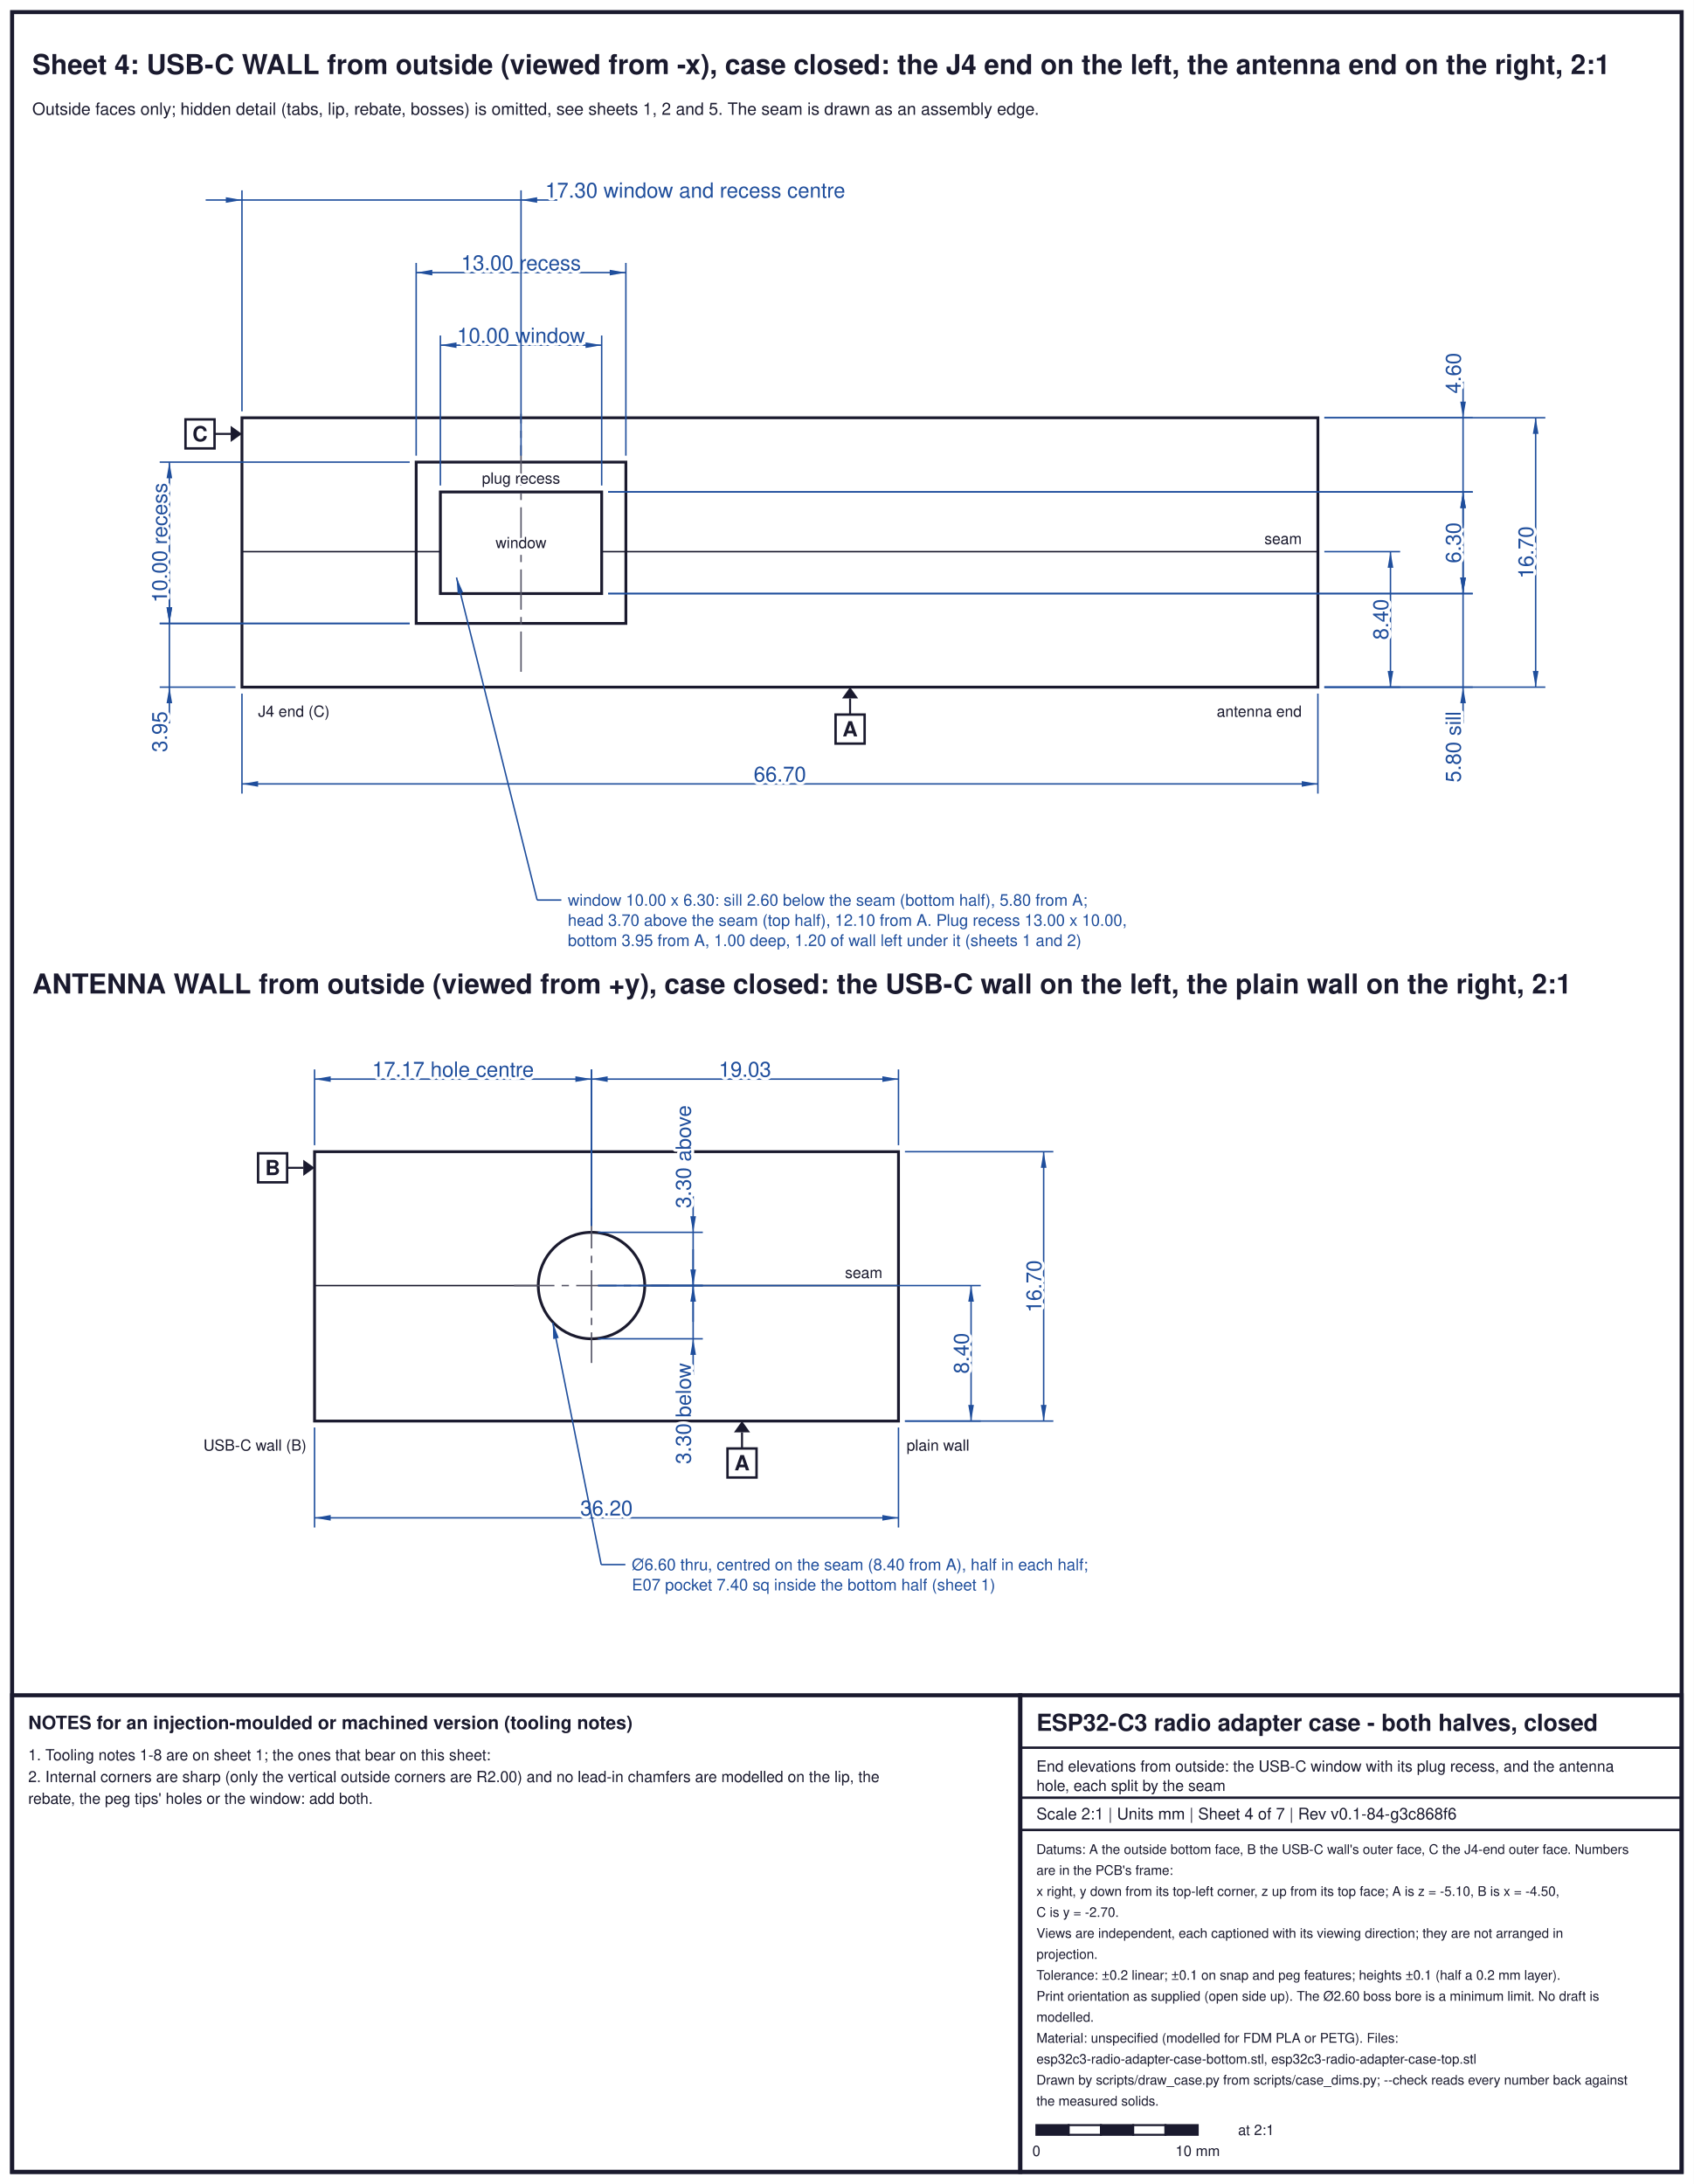
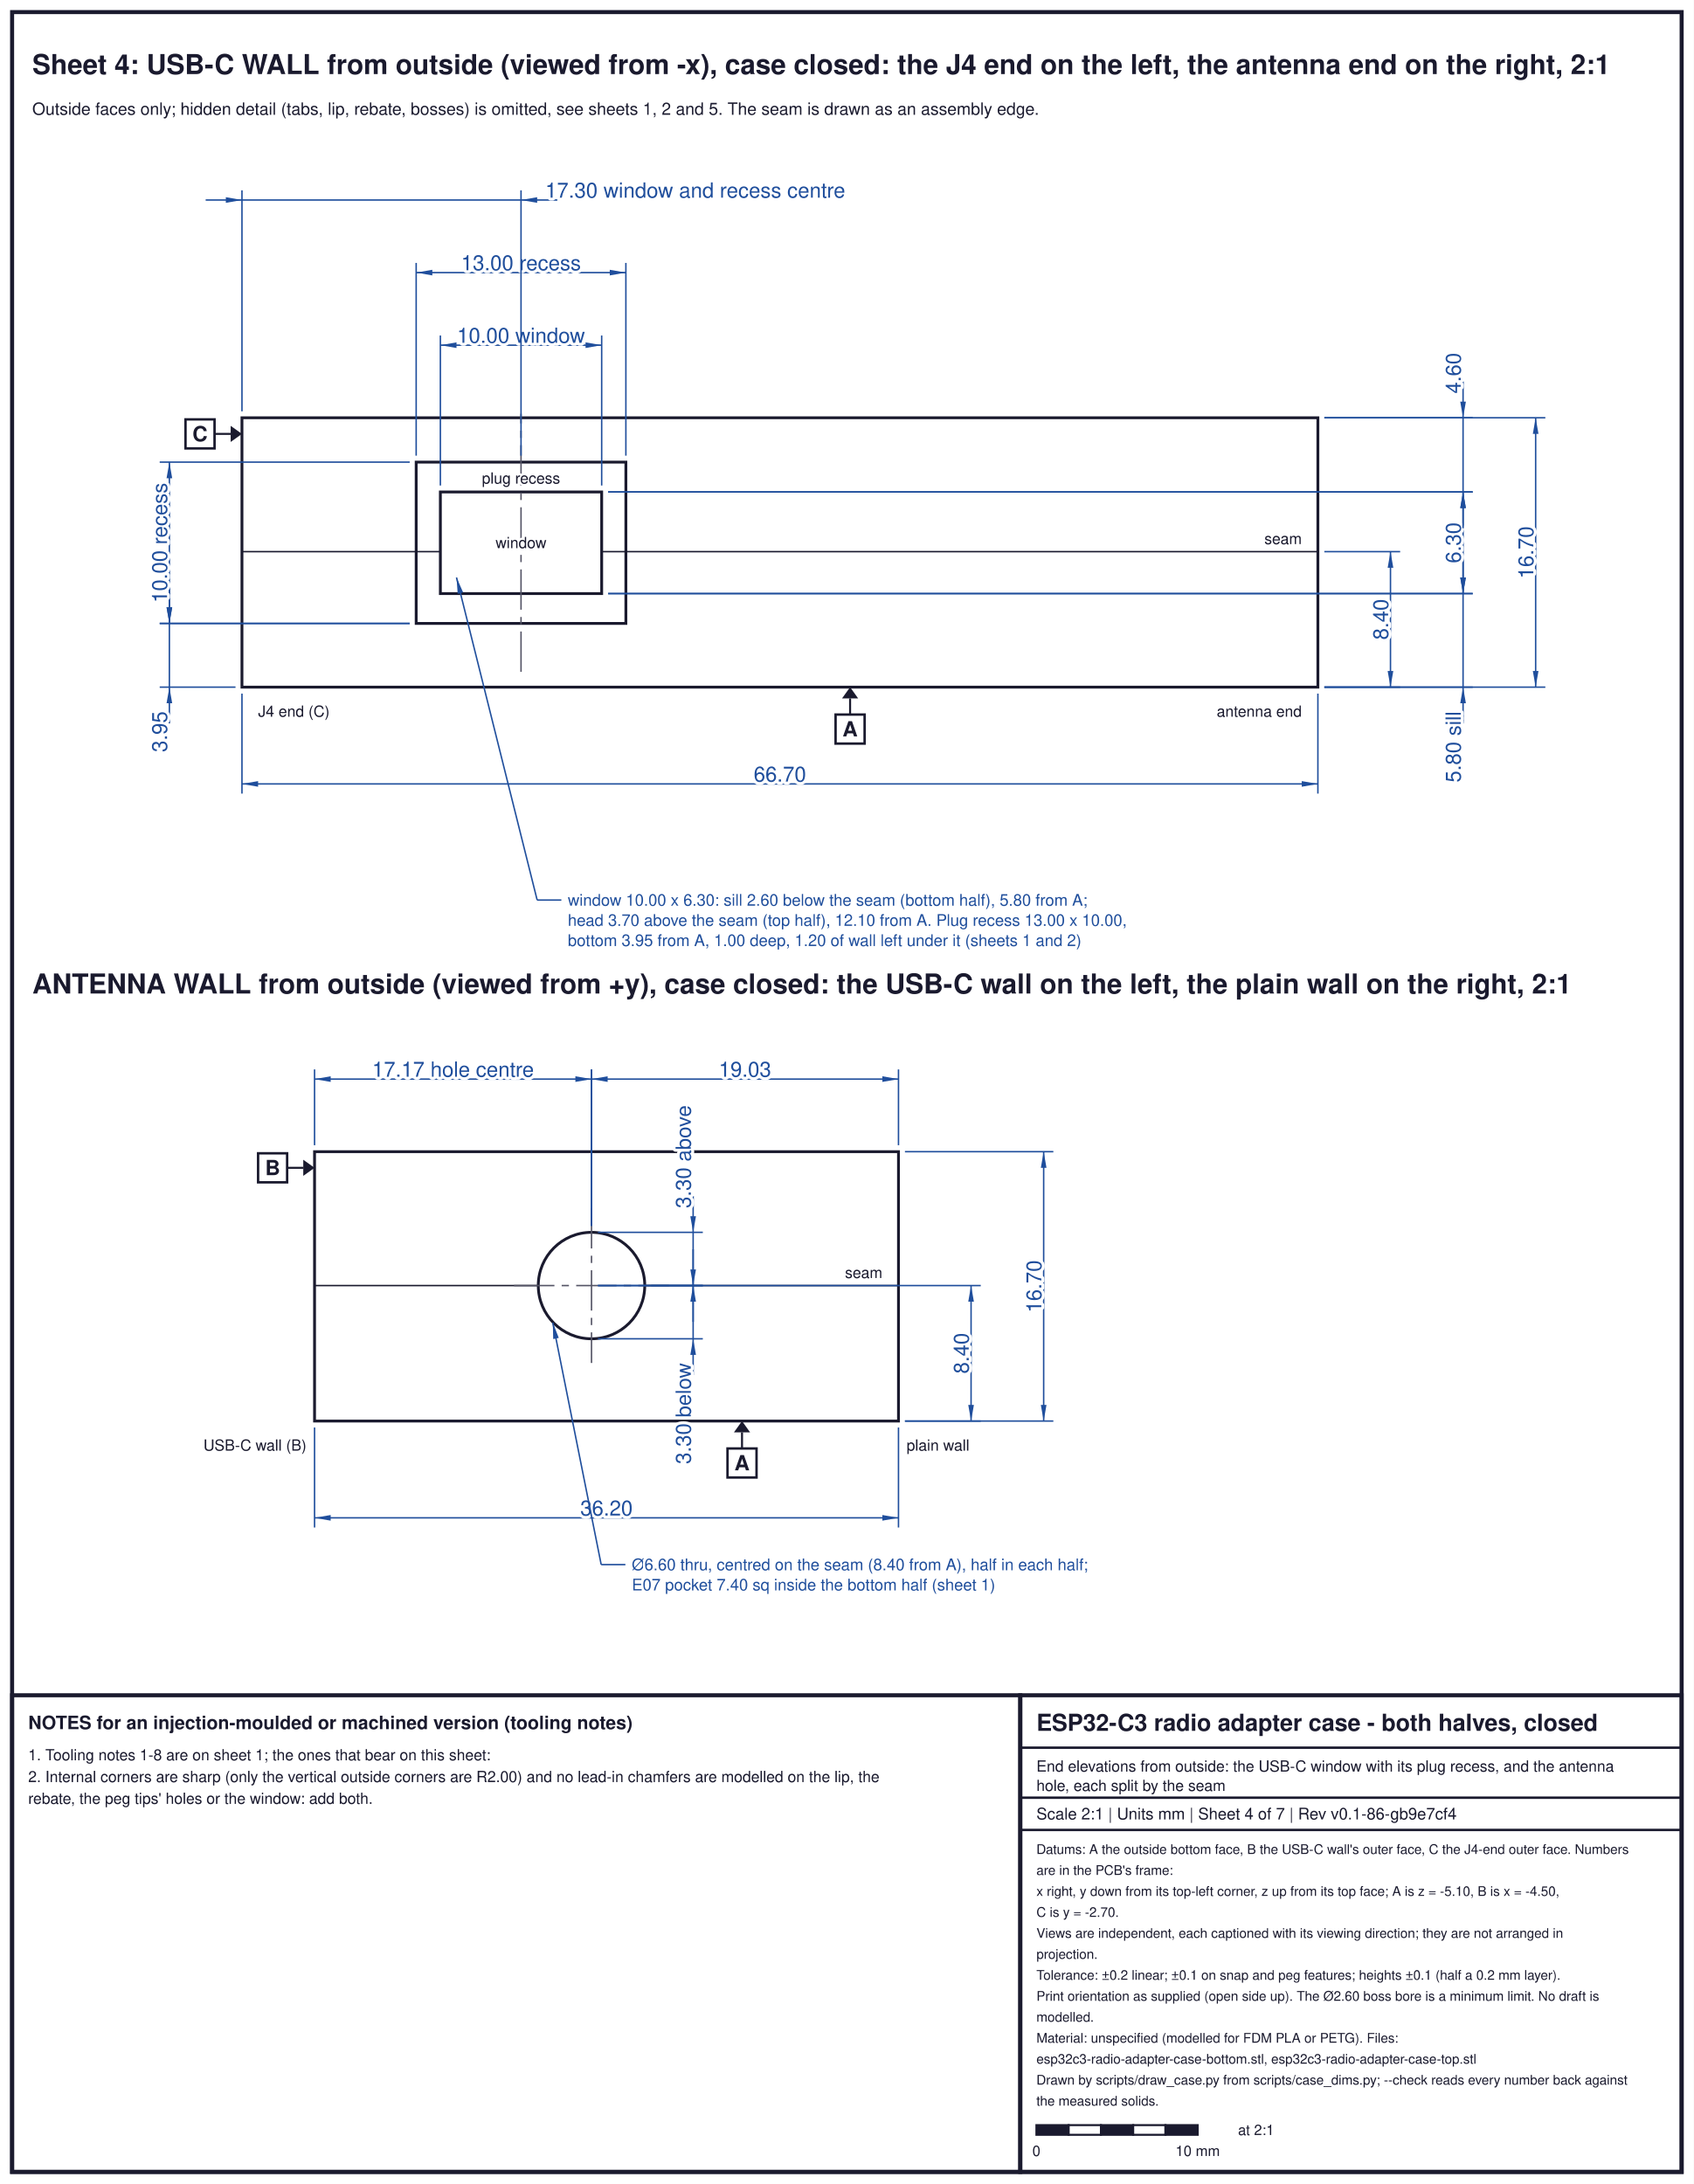
<svg xmlns="http://www.w3.org/2000/svg" width="210mm" height="270.8mm" viewBox="0 0 210 270.8">
  <rect width="210" height="270.8" fill="#ffffff" />
  <text x="4.00" y="8.00" font-size="3.40" font-family="Helvetica, Arial, sans-serif" font-weight="bold" fill="#1a1a2e" text-anchor="start" dy="0.35em">Sheet 4: USB-C WALL from outside (viewed from -x), case closed: the J4 end on the left, the antenna end on the right, 2:1</text>
  <text x="4.00" y="13.50" font-size="2.10" font-family="Helvetica, Arial, sans-serif" font-weight="normal" fill="#1a1a2e" text-anchor="start" dy="0.35em">Outside faces only; hidden detail (tabs, lip, rebate, bosses) is omitted, see sheets 1, 2 and 5. The seam is drawn as an assembly edge.</text>
  <rect x="30.00" y="51.80" width="133.40" height="33.40" rx="0.00" fill="none" stroke="#1a1a2e" stroke-width="0.35" />
  <line x1="30.00" y1="68.40" x2="54.60" y2="68.40" stroke="#1a1a2e" stroke-width="0.18" stroke-linecap="butt" />
  <line x1="74.60" y1="68.40" x2="163.40" y2="68.40" stroke="#1a1a2e" stroke-width="0.18" stroke-linecap="butt" />
  <rect x="54.60" y="61.00" width="20.00" height="12.60" rx="0.00" fill="none" stroke="#1a1a2e" stroke-width="0.35" />
  <rect x="51.60" y="57.30" width="26.00" height="20.00" rx="0.00" fill="none" stroke="#1a1a2e" stroke-width="0.35" />
  <line x1="64.60" y1="83.30" x2="64.60" y2="51.30" stroke="#555566" stroke-width="0.18" stroke-linecap="butt" stroke-dasharray="5 0.9 0.9 0.9" />
  <text x="161.40" y="66.80" font-size="1.90" font-family="Helvetica, Arial, sans-serif" font-weight="normal" fill="#1a1a2e" text-anchor="end" dy="0.35em" stroke="#ffffff" stroke-width="0.53" paint-order="stroke" stroke-linejoin="round">seam</text>
  <text x="32.00" y="88.20" font-size="1.90" font-family="Helvetica, Arial, sans-serif" font-weight="normal" fill="#1a1a2e" text-anchor="start" dy="0.35em" stroke="#ffffff" stroke-width="0.53" paint-order="stroke" stroke-linejoin="round">J4 end (C)</text>
  <text x="161.40" y="88.20" font-size="1.90" font-family="Helvetica, Arial, sans-serif" font-weight="normal" fill="#1a1a2e" text-anchor="end" dy="0.35em" stroke="#ffffff" stroke-width="0.53" paint-order="stroke" stroke-linejoin="round">antenna end</text>
  <text x="64.60" y="67.30" font-size="1.90" font-family="Helvetica, Arial, sans-serif" font-weight="normal" fill="#1a1a2e" text-anchor="middle" dy="0.35em" stroke="#ffffff" stroke-width="0.53" paint-order="stroke" stroke-linejoin="round">window</text>
  <text x="64.60" y="59.30" font-size="1.90" font-family="Helvetica, Arial, sans-serif" font-weight="normal" fill="#1a1a2e" text-anchor="middle" dy="0.35em" stroke="#ffffff" stroke-width="0.53" paint-order="stroke" stroke-linejoin="round">plug recess</text>
  <line x1="30.00" y1="86.00" x2="30.00" y2="98.40" stroke="#1f4e9c" stroke-width="0.18" stroke-linecap="butt" />
  <line x1="163.40" y1="86.00" x2="163.40" y2="98.40" stroke="#1f4e9c" stroke-width="0.18" stroke-linecap="butt" />
  <line x1="30.00" y1="97.20" x2="163.40" y2="97.20" stroke="#1f4e9c" stroke-width="0.18" stroke-linecap="butt" />
  <polygon points="30.00,97.20 32.00,96.85 32.00,97.55" fill="#1f4e9c" />
  <polygon points="163.40,97.20 161.40,97.55 161.40,96.85" fill="#1f4e9c" />
  <text x="96.70" y="96.00" font-size="2.60" font-family="Helvetica, Arial, sans-serif" font-weight="normal" fill="#1f4e9c" text-anchor="middle" dy="0.35em" stroke="#ffffff" stroke-width="0.73" paint-order="stroke" stroke-linejoin="round">
    <tspan data-dim="out_y">66.70</tspan>
  </text>
  <polygon points="105.40,85.20 104.40,86.60 106.40,86.60" fill="#1a1a2e" />
  <line x1="105.40" y1="86.60" x2="105.40" y2="88.60" stroke="#1a1a2e" stroke-width="0.25" stroke-linecap="butt" />
  <rect x="103.60" y="88.60" width="3.60" height="3.60" rx="0.00" fill="#ffffff" stroke="#1a1a2e" stroke-width="0.30" />
  <text x="105.40" y="90.40" font-size="2.60" font-family="Helvetica, Arial, sans-serif" font-weight="bold" fill="#1a1a2e" text-anchor="middle" dy="0.35em">A</text>
  <line x1="54.60" y1="60.20" x2="54.60" y2="41.60" stroke="#1f4e9c" stroke-width="0.18" stroke-linecap="butt" />
  <line x1="74.60" y1="60.20" x2="74.60" y2="41.60" stroke="#1f4e9c" stroke-width="0.18" stroke-linecap="butt" />
  <line x1="54.60" y1="42.80" x2="74.60" y2="42.80" stroke="#1f4e9c" stroke-width="0.18" stroke-linecap="butt" />
  <polygon points="54.60,42.80 56.60,42.45 56.60,43.15" fill="#1f4e9c" />
  <polygon points="74.60,42.80 72.60,43.15 72.60,42.45" fill="#1f4e9c" />
  <text x="64.60" y="41.60" font-size="2.60" font-family="Helvetica, Arial, sans-serif" font-weight="normal" fill="#1f4e9c" text-anchor="middle" dy="0.35em" stroke="#ffffff" stroke-width="0.73" paint-order="stroke" stroke-linejoin="round">
    <tspan data-dim="window_w">10.00</tspan> window</text>
  <line x1="51.60" y1="56.50" x2="51.60" y2="32.60" stroke="#1f4e9c" stroke-width="0.18" stroke-linecap="butt" />
  <line x1="77.60" y1="56.50" x2="77.60" y2="32.60" stroke="#1f4e9c" stroke-width="0.18" stroke-linecap="butt" />
  <line x1="51.60" y1="33.80" x2="77.60" y2="33.80" stroke="#1f4e9c" stroke-width="0.18" stroke-linecap="butt" />
  <polygon points="51.60,33.80 53.60,33.45 53.60,34.15" fill="#1f4e9c" />
  <polygon points="77.60,33.80 75.60,34.15 75.60,33.45" fill="#1f4e9c" />
  <text x="64.60" y="32.60" font-size="2.60" font-family="Helvetica, Arial, sans-serif" font-weight="normal" fill="#1f4e9c" text-anchor="middle" dy="0.35em" stroke="#ffffff" stroke-width="0.73" paint-order="stroke" stroke-linejoin="round">
    <tspan data-dim="recess_w">13.00</tspan> recess</text>
  <line x1="30.00" y1="51.00" x2="30.00" y2="23.60" stroke="#1f4e9c" stroke-width="0.18" stroke-linecap="butt" />
  <line x1="64.60" y1="56.50" x2="64.60" y2="23.60" stroke="#1f4e9c" stroke-width="0.18" stroke-linecap="butt" />
  <line x1="30.00" y1="24.80" x2="64.60" y2="24.80" stroke="#1f4e9c" stroke-width="0.18" stroke-linecap="butt" />
  <polygon points="30.00,24.80 28.00,25.15 28.00,24.45" fill="#1f4e9c" />
  <polygon points="64.60,24.80 66.60,24.45 66.60,25.15" fill="#1f4e9c" />
  <line x1="25.50" y1="24.80" x2="30.00" y2="24.80" stroke="#1f4e9c" stroke-width="0.18" stroke-linecap="butt" />
  <line x1="64.60" y1="24.80" x2="69.10" y2="24.80" stroke="#1f4e9c" stroke-width="0.18" stroke-linecap="butt" />
  <text x="67.60" y="23.60" font-size="2.60" font-family="Helvetica, Arial, sans-serif" font-weight="normal" fill="#1f4e9c" text-anchor="start" dy="0.35em" stroke="#ffffff" stroke-width="0.73" paint-order="stroke" stroke-linejoin="round">
    <tspan data-dim="window_from_back_face">17.30</tspan> window and recess centre</text>
  <line x1="164.20" y1="85.20" x2="173.60" y2="85.20" stroke="#1f4e9c" stroke-width="0.18" stroke-linecap="butt" />
  <line x1="164.20" y1="68.40" x2="173.60" y2="68.40" stroke="#1f4e9c" stroke-width="0.18" stroke-linecap="butt" />
  <line x1="172.40" y1="68.40" x2="172.40" y2="85.20" stroke="#1f4e9c" stroke-width="0.18" stroke-linecap="butt" />
  <polygon points="172.40,68.40 172.75,70.40 172.05,70.40" fill="#1f4e9c" />
  <polygon points="172.40,85.20 172.05,83.20 172.75,83.20" fill="#1f4e9c" />
  <text x="171.20" y="76.80" font-size="2.60" font-family="Helvetica, Arial, sans-serif" font-weight="normal" fill="#1f4e9c" text-anchor="middle" dy="0.35em" transform="rotate(-90 171.20 76.80)" stroke="#ffffff" stroke-width="0.73" paint-order="stroke" stroke-linejoin="round">
    <tspan data-dim="bottom_h">8.40</tspan>
  </text>
  <line x1="164.20" y1="85.20" x2="182.60" y2="85.20" stroke="#1f4e9c" stroke-width="0.18" stroke-linecap="butt" />
  <line x1="75.40" y1="73.60" x2="182.60" y2="73.60" stroke="#1f4e9c" stroke-width="0.18" stroke-linecap="butt" />
  <line x1="181.40" y1="73.60" x2="181.40" y2="85.20" stroke="#1f4e9c" stroke-width="0.18" stroke-linecap="butt" />
  <polygon points="181.40,73.60 181.05,71.60 181.75,71.60" fill="#1f4e9c" />
  <polygon points="181.40,85.20 181.75,87.20 181.05,87.20" fill="#1f4e9c" />
  <line x1="181.40" y1="69.10" x2="181.40" y2="73.60" stroke="#1f4e9c" stroke-width="0.18" stroke-linecap="butt" />
  <line x1="181.40" y1="85.20" x2="181.40" y2="89.70" stroke="#1f4e9c" stroke-width="0.18" stroke-linecap="butt" />
  <text x="180.20" y="88.20" font-size="2.60" font-family="Helvetica, Arial, sans-serif" font-weight="normal" fill="#1f4e9c" text-anchor="end" dy="0.35em" transform="rotate(-90 180.20 88.20)" stroke="#ffffff" stroke-width="0.73" paint-order="stroke" stroke-linejoin="round">
    <tspan data-dim="window_sill_from_bottom">5.80</tspan> sill</text>
  <line x1="75.40" y1="73.60" x2="182.60" y2="73.60" stroke="#1f4e9c" stroke-width="0.18" stroke-linecap="butt" />
  <line x1="75.40" y1="61.00" x2="182.60" y2="61.00" stroke="#1f4e9c" stroke-width="0.18" stroke-linecap="butt" />
  <line x1="181.40" y1="61.00" x2="181.40" y2="73.60" stroke="#1f4e9c" stroke-width="0.18" stroke-linecap="butt" />
  <polygon points="181.40,61.00 181.75,63.00 181.05,63.00" fill="#1f4e9c" />
  <polygon points="181.40,73.60 181.05,71.60 181.75,71.60" fill="#1f4e9c" />
  <text x="180.20" y="67.30" font-size="2.60" font-family="Helvetica, Arial, sans-serif" font-weight="normal" fill="#1f4e9c" text-anchor="middle" dy="0.35em" transform="rotate(-90 180.20 67.30)" stroke="#ffffff" stroke-width="0.73" paint-order="stroke" stroke-linejoin="round">
    <tspan data-dim="window_h">6.30</tspan>
  </text>
  <line x1="75.40" y1="61.00" x2="182.60" y2="61.00" stroke="#1f4e9c" stroke-width="0.18" stroke-linecap="butt" />
  <line x1="164.20" y1="51.80" x2="182.60" y2="51.80" stroke="#1f4e9c" stroke-width="0.18" stroke-linecap="butt" />
  <line x1="181.40" y1="51.80" x2="181.40" y2="61.00" stroke="#1f4e9c" stroke-width="0.18" stroke-linecap="butt" />
  <polygon points="181.40,51.80 181.05,49.80 181.75,49.80" fill="#1f4e9c" />
  <polygon points="181.40,61.00 181.75,63.00 181.05,63.00" fill="#1f4e9c" />
  <line x1="181.40" y1="47.30" x2="181.40" y2="51.80" stroke="#1f4e9c" stroke-width="0.18" stroke-linecap="butt" />
  <line x1="181.40" y1="61.00" x2="181.40" y2="65.50" stroke="#1f4e9c" stroke-width="0.18" stroke-linecap="butt" />
  <text x="180.20" y="48.80" font-size="2.60" font-family="Helvetica, Arial, sans-serif" font-weight="normal" fill="#1f4e9c" text-anchor="start" dy="0.35em" transform="rotate(-90 180.20 48.80)" stroke="#ffffff" stroke-width="0.73" paint-order="stroke" stroke-linejoin="round">
    <tspan data-dim="wall_above_window">4.60</tspan>
  </text>
  <line x1="164.20" y1="85.20" x2="191.60" y2="85.20" stroke="#1f4e9c" stroke-width="0.18" stroke-linecap="butt" />
  <line x1="164.20" y1="51.80" x2="191.60" y2="51.80" stroke="#1f4e9c" stroke-width="0.18" stroke-linecap="butt" />
  <line x1="190.40" y1="51.80" x2="190.40" y2="85.20" stroke="#1f4e9c" stroke-width="0.18" stroke-linecap="butt" />
  <polygon points="190.40,51.80 190.75,53.80 190.05,53.80" fill="#1f4e9c" />
  <polygon points="190.40,85.20 190.05,83.20 190.75,83.20" fill="#1f4e9c" />
  <text x="189.20" y="68.50" font-size="2.60" font-family="Helvetica, Arial, sans-serif" font-weight="normal" fill="#1f4e9c" text-anchor="middle" dy="0.35em" transform="rotate(-90 189.20 68.50)" stroke="#ffffff" stroke-width="0.73" paint-order="stroke" stroke-linejoin="round">
    <tspan data-dim="overall_h">16.70</tspan>
  </text>
  <line x1="29.20" y1="85.20" x2="19.80" y2="85.20" stroke="#1f4e9c" stroke-width="0.18" stroke-linecap="butt" />
  <line x1="50.80" y1="77.30" x2="19.80" y2="77.30" stroke="#1f4e9c" stroke-width="0.18" stroke-linecap="butt" />
  <line x1="21.00" y1="77.30" x2="21.00" y2="85.20" stroke="#1f4e9c" stroke-width="0.18" stroke-linecap="butt" />
  <polygon points="21.00,77.30 20.65,75.30 21.35,75.30" fill="#1f4e9c" />
  <polygon points="21.00,85.20 21.35,87.20 20.65,87.20" fill="#1f4e9c" />
  <line x1="21.00" y1="72.80" x2="21.00" y2="77.30" stroke="#1f4e9c" stroke-width="0.18" stroke-linecap="butt" />
  <line x1="21.00" y1="85.20" x2="21.00" y2="89.70" stroke="#1f4e9c" stroke-width="0.18" stroke-linecap="butt" />
  <text x="19.80" y="88.20" font-size="2.60" font-family="Helvetica, Arial, sans-serif" font-weight="normal" fill="#1f4e9c" text-anchor="end" dy="0.35em" transform="rotate(-90 19.80 88.20)" stroke="#ffffff" stroke-width="0.73" paint-order="stroke" stroke-linejoin="round">
    <tspan data-dim="recess_from_bottom">3.95</tspan>
  </text>
  <line x1="50.80" y1="77.30" x2="19.80" y2="77.30" stroke="#1f4e9c" stroke-width="0.18" stroke-linecap="butt" />
  <line x1="50.80" y1="57.30" x2="19.80" y2="57.30" stroke="#1f4e9c" stroke-width="0.18" stroke-linecap="butt" />
  <line x1="21.00" y1="57.30" x2="21.00" y2="77.30" stroke="#1f4e9c" stroke-width="0.18" stroke-linecap="butt" />
  <polygon points="21.00,57.30 21.35,59.30 20.65,59.30" fill="#1f4e9c" />
  <polygon points="21.00,77.30 20.65,75.30 21.35,75.30" fill="#1f4e9c" />
  <text x="19.80" y="67.30" font-size="2.60" font-family="Helvetica, Arial, sans-serif" font-weight="normal" fill="#1f4e9c" text-anchor="middle" dy="0.35em" transform="rotate(-90 19.80 67.30)" stroke="#ffffff" stroke-width="0.73" paint-order="stroke" stroke-linejoin="round">
    <tspan data-dim="recess_h">10.00</tspan> recess</text>
  <polygon points="30.00,53.80 28.60,52.80 28.60,54.80" fill="#1a1a2e" />
  <line x1="28.60" y1="53.80" x2="26.60" y2="53.80" stroke="#1a1a2e" stroke-width="0.25" stroke-linecap="butt" />
  <rect x="23.00" y="52.00" width="3.60" height="3.60" rx="0.00" fill="#ffffff" stroke="#1a1a2e" stroke-width="0.30" />
  <text x="24.80" y="53.80" font-size="2.60" font-family="Helvetica, Arial, sans-serif" font-weight="bold" fill="#1a1a2e" text-anchor="middle" dy="0.35em">C</text>
  <line x1="56.60" y1="71.60" x2="66.60" y2="111.60" stroke="#1f4e9c" stroke-width="0.18" stroke-linecap="butt" />
  <polygon points="56.60,71.60 57.42,73.46 56.75,73.63" fill="#1f4e9c" />
  <line x1="66.60" y1="111.60" x2="69.60" y2="111.60" stroke="#1f4e9c" stroke-width="0.18" stroke-linecap="butt" />
  <text x="70.40" y="111.60" font-size="2.00" font-family="Helvetica, Arial, sans-serif" font-weight="normal" fill="#1f4e9c" text-anchor="start" dy="0.35em" stroke="#ffffff" stroke-width="0.56" paint-order="stroke" stroke-linejoin="round">window <tspan data-dim="window_w">10.00</tspan> x <tspan data-dim="window_h">6.30</tspan>: sill <tspan data-dim="window_below_seam">2.60</tspan> below the seam (bottom half), <tspan data-dim="window_sill_from_bottom">5.80</tspan> from A;</text>
  <text x="70.40" y="114.10" font-size="2.00" font-family="Helvetica, Arial, sans-serif" font-weight="normal" fill="#1f4e9c" text-anchor="start" dy="0.35em" stroke="#ffffff" stroke-width="0.56" paint-order="stroke" stroke-linejoin="round">head <tspan data-dim="window_above_seam">3.70</tspan> above the seam (top half), <tspan data-dim="window_head_from_bottom">12.10</tspan> from A. Plug recess <tspan data-dim="recess_w">13.00</tspan> x <tspan data-dim="recess_h">10.00</tspan>,</text>
  <text x="70.40" y="116.60" font-size="2.00" font-family="Helvetica, Arial, sans-serif" font-weight="normal" fill="#1f4e9c" text-anchor="start" dy="0.35em" stroke="#ffffff" stroke-width="0.56" paint-order="stroke" stroke-linejoin="round">bottom <tspan data-dim="recess_from_bottom">3.95</tspan> from A, <tspan data-dim="recess_depth">1.00</tspan> deep, <tspan data-dim="wall_under_recess">1.20</tspan> of wall left under it (sheets 1 and 2)</text>
  <text x="4.00" y="122.00" font-size="3.40" font-family="Helvetica, Arial, sans-serif" font-weight="bold" fill="#1a1a2e" text-anchor="start" dy="0.35em">ANTENNA WALL from outside (viewed from +y), case closed: the USB-C wall on the left, the plain wall on the right, 2:1</text>
  <rect x="39.00" y="142.80" width="72.40" height="33.40" rx="0.00" fill="none" stroke="#1a1a2e" stroke-width="0.35" />
  <line x1="39.00" y1="159.40" x2="66.74" y2="159.40" stroke="#1a1a2e" stroke-width="0.18" stroke-linecap="butt" />
  <line x1="79.94" y1="159.40" x2="111.40" y2="159.40" stroke="#1a1a2e" stroke-width="0.18" stroke-linecap="butt" />
  <circle cx="73.34" cy="159.40" r="6.60" fill="none" stroke="#1a1a2e" stroke-width="0.35" />
  <line x1="63.74" y1="159.40" x2="82.94" y2="159.40" stroke="#555566" stroke-width="0.18" stroke-linecap="butt" stroke-dasharray="5 0.9 0.9 0.9" />
  <line x1="73.34" y1="149.80" x2="73.34" y2="169.00" stroke="#555566" stroke-width="0.18" stroke-linecap="butt" stroke-dasharray="5 0.9 0.9 0.9" />
  <text x="109.40" y="157.80" font-size="1.90" font-family="Helvetica, Arial, sans-serif" font-weight="normal" fill="#1a1a2e" text-anchor="end" dy="0.35em" stroke="#ffffff" stroke-width="0.53" paint-order="stroke" stroke-linejoin="round">seam</text>
  <text x="38.00" y="179.20" font-size="1.90" font-family="Helvetica, Arial, sans-serif" font-weight="normal" fill="#1a1a2e" text-anchor="end" dy="0.35em" stroke="#ffffff" stroke-width="0.53" paint-order="stroke" stroke-linejoin="round">USB-C wall (B)</text>
  <text x="112.40" y="179.20" font-size="1.90" font-family="Helvetica, Arial, sans-serif" font-weight="normal" fill="#1a1a2e" text-anchor="start" dy="0.35em" stroke="#ffffff" stroke-width="0.53" paint-order="stroke" stroke-linejoin="round">plain wall</text>
  <line x1="39.00" y1="177.00" x2="39.00" y2="189.40" stroke="#1f4e9c" stroke-width="0.18" stroke-linecap="butt" />
  <line x1="111.40" y1="177.00" x2="111.40" y2="189.40" stroke="#1f4e9c" stroke-width="0.18" stroke-linecap="butt" />
  <line x1="39.00" y1="188.20" x2="111.40" y2="188.20" stroke="#1f4e9c" stroke-width="0.18" stroke-linecap="butt" />
  <polygon points="39.00,188.20 41.00,187.85 41.00,188.55" fill="#1f4e9c" />
  <polygon points="111.40,188.20 109.40,188.55 109.40,187.85" fill="#1f4e9c" />
  <text x="75.20" y="187.00" font-size="2.60" font-family="Helvetica, Arial, sans-serif" font-weight="normal" fill="#1f4e9c" text-anchor="middle" dy="0.35em" stroke="#ffffff" stroke-width="0.73" paint-order="stroke" stroke-linejoin="round">
    <tspan data-dim="out_x">36.20</tspan>
  </text>
  <polygon points="92.00,176.20 91.00,177.60 93.00,177.60" fill="#1a1a2e" />
  <line x1="92.00" y1="177.60" x2="92.00" y2="179.60" stroke="#1a1a2e" stroke-width="0.25" stroke-linecap="butt" />
  <rect x="90.20" y="179.60" width="3.60" height="3.60" rx="0.00" fill="#ffffff" stroke="#1a1a2e" stroke-width="0.30" />
  <text x="92.00" y="181.40" font-size="2.60" font-family="Helvetica, Arial, sans-serif" font-weight="bold" fill="#1a1a2e" text-anchor="middle" dy="0.35em">A</text>
  <line x1="39.00" y1="142.00" x2="39.00" y2="132.60" stroke="#1f4e9c" stroke-width="0.18" stroke-linecap="butt" />
  <line x1="73.34" y1="152.00" x2="73.34" y2="132.60" stroke="#1f4e9c" stroke-width="0.18" stroke-linecap="butt" />
  <line x1="39.00" y1="133.80" x2="73.34" y2="133.80" stroke="#1f4e9c" stroke-width="0.18" stroke-linecap="butt" />
  <polygon points="39.00,133.80 41.00,133.45 41.00,134.15" fill="#1f4e9c" />
  <polygon points="73.34,133.80 71.34,134.15 71.34,133.45" fill="#1f4e9c" />
  <text x="56.17" y="132.60" font-size="2.60" font-family="Helvetica, Arial, sans-serif" font-weight="normal" fill="#1f4e9c" text-anchor="middle" dy="0.35em" stroke="#ffffff" stroke-width="0.73" paint-order="stroke" stroke-linejoin="round">
    <tspan data-dim="hole_from_usb_face">17.17</tspan> hole centre</text>
  <line x1="73.34" y1="152.00" x2="73.34" y2="132.60" stroke="#1f4e9c" stroke-width="0.18" stroke-linecap="butt" />
  <line x1="111.40" y1="142.00" x2="111.40" y2="132.60" stroke="#1f4e9c" stroke-width="0.18" stroke-linecap="butt" />
  <line x1="73.34" y1="133.80" x2="111.40" y2="133.80" stroke="#1f4e9c" stroke-width="0.18" stroke-linecap="butt" />
  <polygon points="73.34,133.80 75.34,133.45 75.34,134.15" fill="#1f4e9c" />
  <polygon points="111.40,133.80 109.40,134.15 109.40,133.45" fill="#1f4e9c" />
  <text x="92.37" y="132.60" font-size="2.60" font-family="Helvetica, Arial, sans-serif" font-weight="normal" fill="#1f4e9c" text-anchor="middle" dy="0.35em" stroke="#ffffff" stroke-width="0.73" paint-order="stroke" stroke-linejoin="round">
    <tspan data-dim="hole_from_plain_face">19.03</tspan>
  </text>
  <line x1="112.20" y1="176.20" x2="121.60" y2="176.20" stroke="#1f4e9c" stroke-width="0.18" stroke-linecap="butt" />
  <line x1="80.74" y1="159.40" x2="121.60" y2="159.40" stroke="#1f4e9c" stroke-width="0.18" stroke-linecap="butt" />
  <line x1="120.40" y1="159.40" x2="120.40" y2="176.20" stroke="#1f4e9c" stroke-width="0.18" stroke-linecap="butt" />
  <polygon points="120.40,159.40 120.75,161.40 120.05,161.40" fill="#1f4e9c" />
  <polygon points="120.40,176.20 120.05,174.20 120.75,174.20" fill="#1f4e9c" />
  <text x="119.20" y="167.80" font-size="2.60" font-family="Helvetica, Arial, sans-serif" font-weight="normal" fill="#1f4e9c" text-anchor="middle" dy="0.35em" transform="rotate(-90 119.20 167.80)" stroke="#ffffff" stroke-width="0.73" paint-order="stroke" stroke-linejoin="round">
    <tspan data-dim="hole_z_from_bottom">8.40</tspan>
  </text>
  <line x1="112.20" y1="176.20" x2="130.60" y2="176.20" stroke="#1f4e9c" stroke-width="0.18" stroke-linecap="butt" />
  <line x1="112.20" y1="142.80" x2="130.60" y2="142.80" stroke="#1f4e9c" stroke-width="0.18" stroke-linecap="butt" />
  <line x1="129.40" y1="142.80" x2="129.40" y2="176.20" stroke="#1f4e9c" stroke-width="0.18" stroke-linecap="butt" />
  <polygon points="129.40,142.80 129.75,144.80 129.05,144.80" fill="#1f4e9c" />
  <polygon points="129.40,176.20 129.05,174.20 129.75,174.20" fill="#1f4e9c" />
  <text x="128.20" y="159.50" font-size="2.60" font-family="Helvetica, Arial, sans-serif" font-weight="normal" fill="#1f4e9c" text-anchor="middle" dy="0.35em" transform="rotate(-90 128.20 159.50)" stroke="#ffffff" stroke-width="0.73" paint-order="stroke" stroke-linejoin="round">
    <tspan data-dim="overall_h">16.70</tspan>
  </text>
  <line x1="74.14" y1="166.00" x2="87.14" y2="166.00" stroke="#1f4e9c" stroke-width="0.18" stroke-linecap="butt" />
  <line x1="74.14" y1="159.40" x2="87.14" y2="159.40" stroke="#1f4e9c" stroke-width="0.18" stroke-linecap="butt" />
  <line x1="85.94" y1="159.40" x2="85.94" y2="166.00" stroke="#1f4e9c" stroke-width="0.18" stroke-linecap="butt" />
  <polygon points="85.94,159.40 85.59,157.40 86.29,157.40" fill="#1f4e9c" />
  <polygon points="85.94,166.00 86.29,168.00 85.59,168.00" fill="#1f4e9c" />
  <line x1="85.94" y1="154.90" x2="85.94" y2="159.40" stroke="#1f4e9c" stroke-width="0.18" stroke-linecap="butt" />
  <line x1="85.94" y1="166.00" x2="85.94" y2="170.50" stroke="#1f4e9c" stroke-width="0.18" stroke-linecap="butt" />
  <text x="84.74" y="169.00" font-size="2.60" font-family="Helvetica, Arial, sans-serif" font-weight="normal" fill="#1f4e9c" text-anchor="end" dy="0.35em" transform="rotate(-90 84.74 169.00)" stroke="#ffffff" stroke-width="0.73" paint-order="stroke" stroke-linejoin="round">
    <tspan data-dim="hole_below_seam">3.30</tspan> below</text>
  <line x1="74.14" y1="159.40" x2="87.14" y2="159.40" stroke="#1f4e9c" stroke-width="0.18" stroke-linecap="butt" />
  <line x1="74.14" y1="152.80" x2="87.14" y2="152.80" stroke="#1f4e9c" stroke-width="0.18" stroke-linecap="butt" />
  <line x1="85.94" y1="152.80" x2="85.94" y2="159.40" stroke="#1f4e9c" stroke-width="0.18" stroke-linecap="butt" />
  <polygon points="85.94,152.80 85.59,150.80 86.29,150.80" fill="#1f4e9c" />
  <polygon points="85.94,159.40 86.29,161.40 85.59,161.40" fill="#1f4e9c" />
  <line x1="85.94" y1="148.30" x2="85.94" y2="152.80" stroke="#1f4e9c" stroke-width="0.18" stroke-linecap="butt" />
  <line x1="85.94" y1="159.40" x2="85.94" y2="163.90" stroke="#1f4e9c" stroke-width="0.18" stroke-linecap="butt" />
  <text x="84.74" y="149.80" font-size="2.60" font-family="Helvetica, Arial, sans-serif" font-weight="normal" fill="#1f4e9c" text-anchor="start" dy="0.35em" transform="rotate(-90 84.74 149.80)" stroke="#ffffff" stroke-width="0.73" paint-order="stroke" stroke-linejoin="round">
    <tspan data-dim="hole_above_seam">3.30</tspan> above</text>
  <polygon points="39.00,144.80 37.60,143.80 37.60,145.80" fill="#1a1a2e" />
  <line x1="37.60" y1="144.80" x2="35.60" y2="144.80" stroke="#1a1a2e" stroke-width="0.25" stroke-linecap="butt" />
  <rect x="32.00" y="143.00" width="3.60" height="3.60" rx="0.00" fill="#ffffff" stroke="#1a1a2e" stroke-width="0.30" />
  <text x="33.80" y="144.80" font-size="2.60" font-family="Helvetica, Arial, sans-serif" font-weight="bold" fill="#1a1a2e" text-anchor="middle" dy="0.35em">B</text>
  <line x1="68.54" y1="164.00" x2="74.54" y2="194.00" stroke="#1f4e9c" stroke-width="0.18" stroke-linecap="butt" />
  <polygon points="68.54,164.00 69.28,165.89 68.59,166.03" fill="#1f4e9c" />
  <line x1="74.54" y1="194.00" x2="77.54" y2="194.00" stroke="#1f4e9c" stroke-width="0.18" stroke-linecap="butt" />
  <text x="78.34" y="194.00" font-size="2.00" font-family="Helvetica, Arial, sans-serif" font-weight="normal" fill="#1f4e9c" text-anchor="start" dy="0.35em" stroke="#ffffff" stroke-width="0.56" paint-order="stroke" stroke-linejoin="round">Ø<tspan data-dim="hole_d_z">6.60</tspan> thru, centred on the seam (<tspan data-dim="hole_z_from_bottom">8.40</tspan> from A), half in each half;</text>
  <text x="78.34" y="196.50" font-size="2.00" font-family="Helvetica, Arial, sans-serif" font-weight="normal" fill="#1f4e9c" text-anchor="start" dy="0.35em" stroke="#ffffff" stroke-width="0.56" paint-order="stroke" stroke-linejoin="round">E07 pocket <tspan data-dim="pocket_w">7.40</tspan> sq inside the bottom half (sheet 1)</text>
  <rect x="1.50" y="1.50" width="207.00" height="267.80" rx="0.00" fill="none" stroke="#1a1a2e" stroke-width="0.50" />
  <rect x="126.50" y="210.20" width="82.00" height="59.10" rx="0.00" fill="none" stroke="#1a1a2e" stroke-width="0.50" />
  <line x1="126.50" y1="216.70" x2="208.50" y2="216.70" stroke="#1a1a2e" stroke-width="0.30" stroke-linecap="butt" />
  <line x1="126.50" y1="222.90" x2="208.50" y2="222.90" stroke="#1a1a2e" stroke-width="0.30" stroke-linecap="butt" />
  <line x1="126.50" y1="226.90" x2="208.50" y2="226.90" stroke="#1a1a2e" stroke-width="0.30" stroke-linecap="butt" />
  <text x="128.50" y="213.60" font-size="2.90" font-family="Helvetica, Arial, sans-serif" font-weight="bold" fill="#1a1a2e" text-anchor="start" dy="0.35em">ESP32-C3 radio adapter case - both halves, closed</text>
  <text x="128.50" y="219.00" font-size="1.90" font-family="Helvetica, Arial, sans-serif" font-weight="normal" fill="#1a1a2e" text-anchor="start" dy="0.35em">End elevations from outside: the USB-C window with its plug recess, and the antenna</text>
  <text x="128.50" y="221.40" font-size="1.90" font-family="Helvetica, Arial, sans-serif" font-weight="normal" fill="#1a1a2e" text-anchor="start" dy="0.35em">   hole, each split by the seam</text>
-   <text class="free" x="128.50" y="224.90" font-size="2.00" font-family="Helvetica, Arial, sans-serif" font-weight="normal" fill="#1a1a2e" text-anchor="start" dy="0.35em">Scale 2:1  |  Units mm  |  Sheet 4 of 7  |  Rev v0.1-84-g3c868f6</text>
+   <text class="free" x="128.50" y="224.90" font-size="2.00" font-family="Helvetica, Arial, sans-serif" font-weight="normal" fill="#1a1a2e" text-anchor="start" dy="0.35em">Scale 2:1  |  Units mm  |  Sheet 4 of 7  |  Rev v0.1-86-gb9e7cf4</text>
  <text x="128.50" y="229.30" font-size="1.65" font-family="Helvetica, Arial, sans-serif" font-weight="normal" fill="#1a1a2e" text-anchor="start" dy="0.35em">Datums: A the outside bottom face, B the USB-C wall's outer face, C the J4-end outer face. Numbers</text>
  <text x="128.50" y="231.90" font-size="1.65" font-family="Helvetica, Arial, sans-serif" font-weight="normal" fill="#1a1a2e" text-anchor="start" dy="0.35em">   are in the PCB's frame:</text>
  <text x="128.50" y="234.50" font-size="1.65" font-family="Helvetica, Arial, sans-serif" font-weight="normal" fill="#1a1a2e" text-anchor="start" dy="0.35em">x right, y down from its top-left corner, z up from its top face; A is z = <tspan data-dim="out_z0">-5.10</tspan>, B is x = <tspan data-dim="out_x0">-4.50</tspan>,</text>
  <text x="128.50" y="237.10" font-size="1.65" font-family="Helvetica, Arial, sans-serif" font-weight="normal" fill="#1a1a2e" text-anchor="start" dy="0.35em">   C is y = <tspan data-dim="out_y0">-2.70</tspan>.</text>
  <text x="128.50" y="239.70" font-size="1.65" font-family="Helvetica, Arial, sans-serif" font-weight="normal" fill="#1a1a2e" text-anchor="start" dy="0.35em">Views are independent, each captioned with its viewing direction; they are not arranged in</text>
  <text x="128.50" y="242.30" font-size="1.65" font-family="Helvetica, Arial, sans-serif" font-weight="normal" fill="#1a1a2e" text-anchor="start" dy="0.35em">   projection.</text>
  <text x="128.50" y="244.90" font-size="1.65" font-family="Helvetica, Arial, sans-serif" font-weight="normal" fill="#1a1a2e" text-anchor="start" dy="0.35em">Tolerance: ±<tspan data-const="TOL_LINEAR">0.2</tspan> linear; ±<tspan data-const="TOL_SNAP">0.1</tspan> on snap and peg features; heights ±<tspan data-const="TOL_Z">0.1</tspan> (half a <tspan data-const="LAYER_H">0.2</tspan> mm layer).</text>
  <text x="128.50" y="247.50" font-size="1.65" font-family="Helvetica, Arial, sans-serif" font-weight="normal" fill="#1a1a2e" text-anchor="start" dy="0.35em">Print orientation as supplied (open side up). The Ø<tspan data-dim="bore_d_1">2.60</tspan> boss bore is a minimum limit. No draft is</text>
  <text x="128.50" y="250.10" font-size="1.65" font-family="Helvetica, Arial, sans-serif" font-weight="normal" fill="#1a1a2e" text-anchor="start" dy="0.35em">   modelled.</text>
  <text x="128.50" y="252.70" font-size="1.65" font-family="Helvetica, Arial, sans-serif" font-weight="normal" fill="#1a1a2e" text-anchor="start" dy="0.35em">Material: unspecified (modelled for FDM PLA or PETG). Files:</text>
  <text x="128.50" y="255.30" font-size="1.65" font-family="Helvetica, Arial, sans-serif" font-weight="normal" fill="#1a1a2e" text-anchor="start" dy="0.35em">   esp32c3-radio-adapter-case-bottom.stl, esp32c3-radio-adapter-case-top.stl</text>
  <text x="128.50" y="257.90" font-size="1.65" font-family="Helvetica, Arial, sans-serif" font-weight="normal" fill="#1a1a2e" text-anchor="start" dy="0.35em">Drawn by scripts/draw_case.py from scripts/case_dims.py; --check reads every number back against</text>
  <text x="128.50" y="260.50" font-size="1.65" font-family="Helvetica, Arial, sans-serif" font-weight="normal" fill="#1a1a2e" text-anchor="start" dy="0.35em">   the measured solids.</text>
  <rect x="128.50" y="263.50" width="4.00" height="1.20" rx="0.00" fill="#1a1a2e" stroke="#1a1a2e" stroke-width="0.25" />
  <rect x="132.50" y="263.50" width="4.00" height="1.20" rx="0.00" fill="#ffffff" stroke="#1a1a2e" stroke-width="0.25" />
  <rect x="136.50" y="263.50" width="4.00" height="1.20" rx="0.00" fill="#1a1a2e" stroke="#1a1a2e" stroke-width="0.25" />
  <rect x="140.50" y="263.50" width="4.00" height="1.20" rx="0.00" fill="#ffffff" stroke="#1a1a2e" stroke-width="0.25" />
  <rect x="144.50" y="263.50" width="4.00" height="1.20" rx="0.00" fill="#1a1a2e" stroke="#1a1a2e" stroke-width="0.25" />
  <text x="128.50" y="266.70" font-size="1.80" font-family="Helvetica, Arial, sans-serif" font-weight="normal" fill="#1a1a2e" text-anchor="middle" dy="0.35em">0</text>
  <text x="148.50" y="266.70" font-size="1.80" font-family="Helvetica, Arial, sans-serif" font-weight="normal" fill="#1a1a2e" text-anchor="middle" dy="0.35em">10 mm</text>
  <text x="153.50" y="264.10" font-size="1.80" font-family="Helvetica, Arial, sans-serif" font-weight="normal" fill="#1a1a2e" text-anchor="start" dy="0.35em">at 2:1</text>
  <rect x="1.50" y="210.20" width="125.00" height="59.10" rx="0.00" fill="none" stroke="#1a1a2e" stroke-width="0.50" />
  <text x="3.50" y="213.60" font-size="2.30" font-family="Helvetica, Arial, sans-serif" font-weight="bold" fill="#1a1a2e" text-anchor="start" dy="0.35em">NOTES for an injection-moulded or machined version (tooling notes)</text>
  <text class="free" x="3.50" y="217.60" font-size="1.90" font-family="Helvetica, Arial, sans-serif" font-weight="normal" fill="#1a1a2e" text-anchor="start" dy="0.35em">1. Tooling notes 1-8 are on sheet 1; the ones that bear on this sheet:</text>
  <text class="free" x="3.50" y="220.30" font-size="1.90" font-family="Helvetica, Arial, sans-serif" font-weight="normal" fill="#1a1a2e" text-anchor="start" dy="0.35em">2. Internal corners are sharp (only the vertical outside corners are R<tspan data-dim="corner_r">2.00</tspan>) and no lead-in chamfers are modelled on the lip, the</text>
  <text class="free" x="3.50" y="223.00" font-size="1.90" font-family="Helvetica, Arial, sans-serif" font-weight="normal" fill="#1a1a2e" text-anchor="start" dy="0.35em">   rebate, the peg tips' holes or the window: add both.</text>
</svg>
